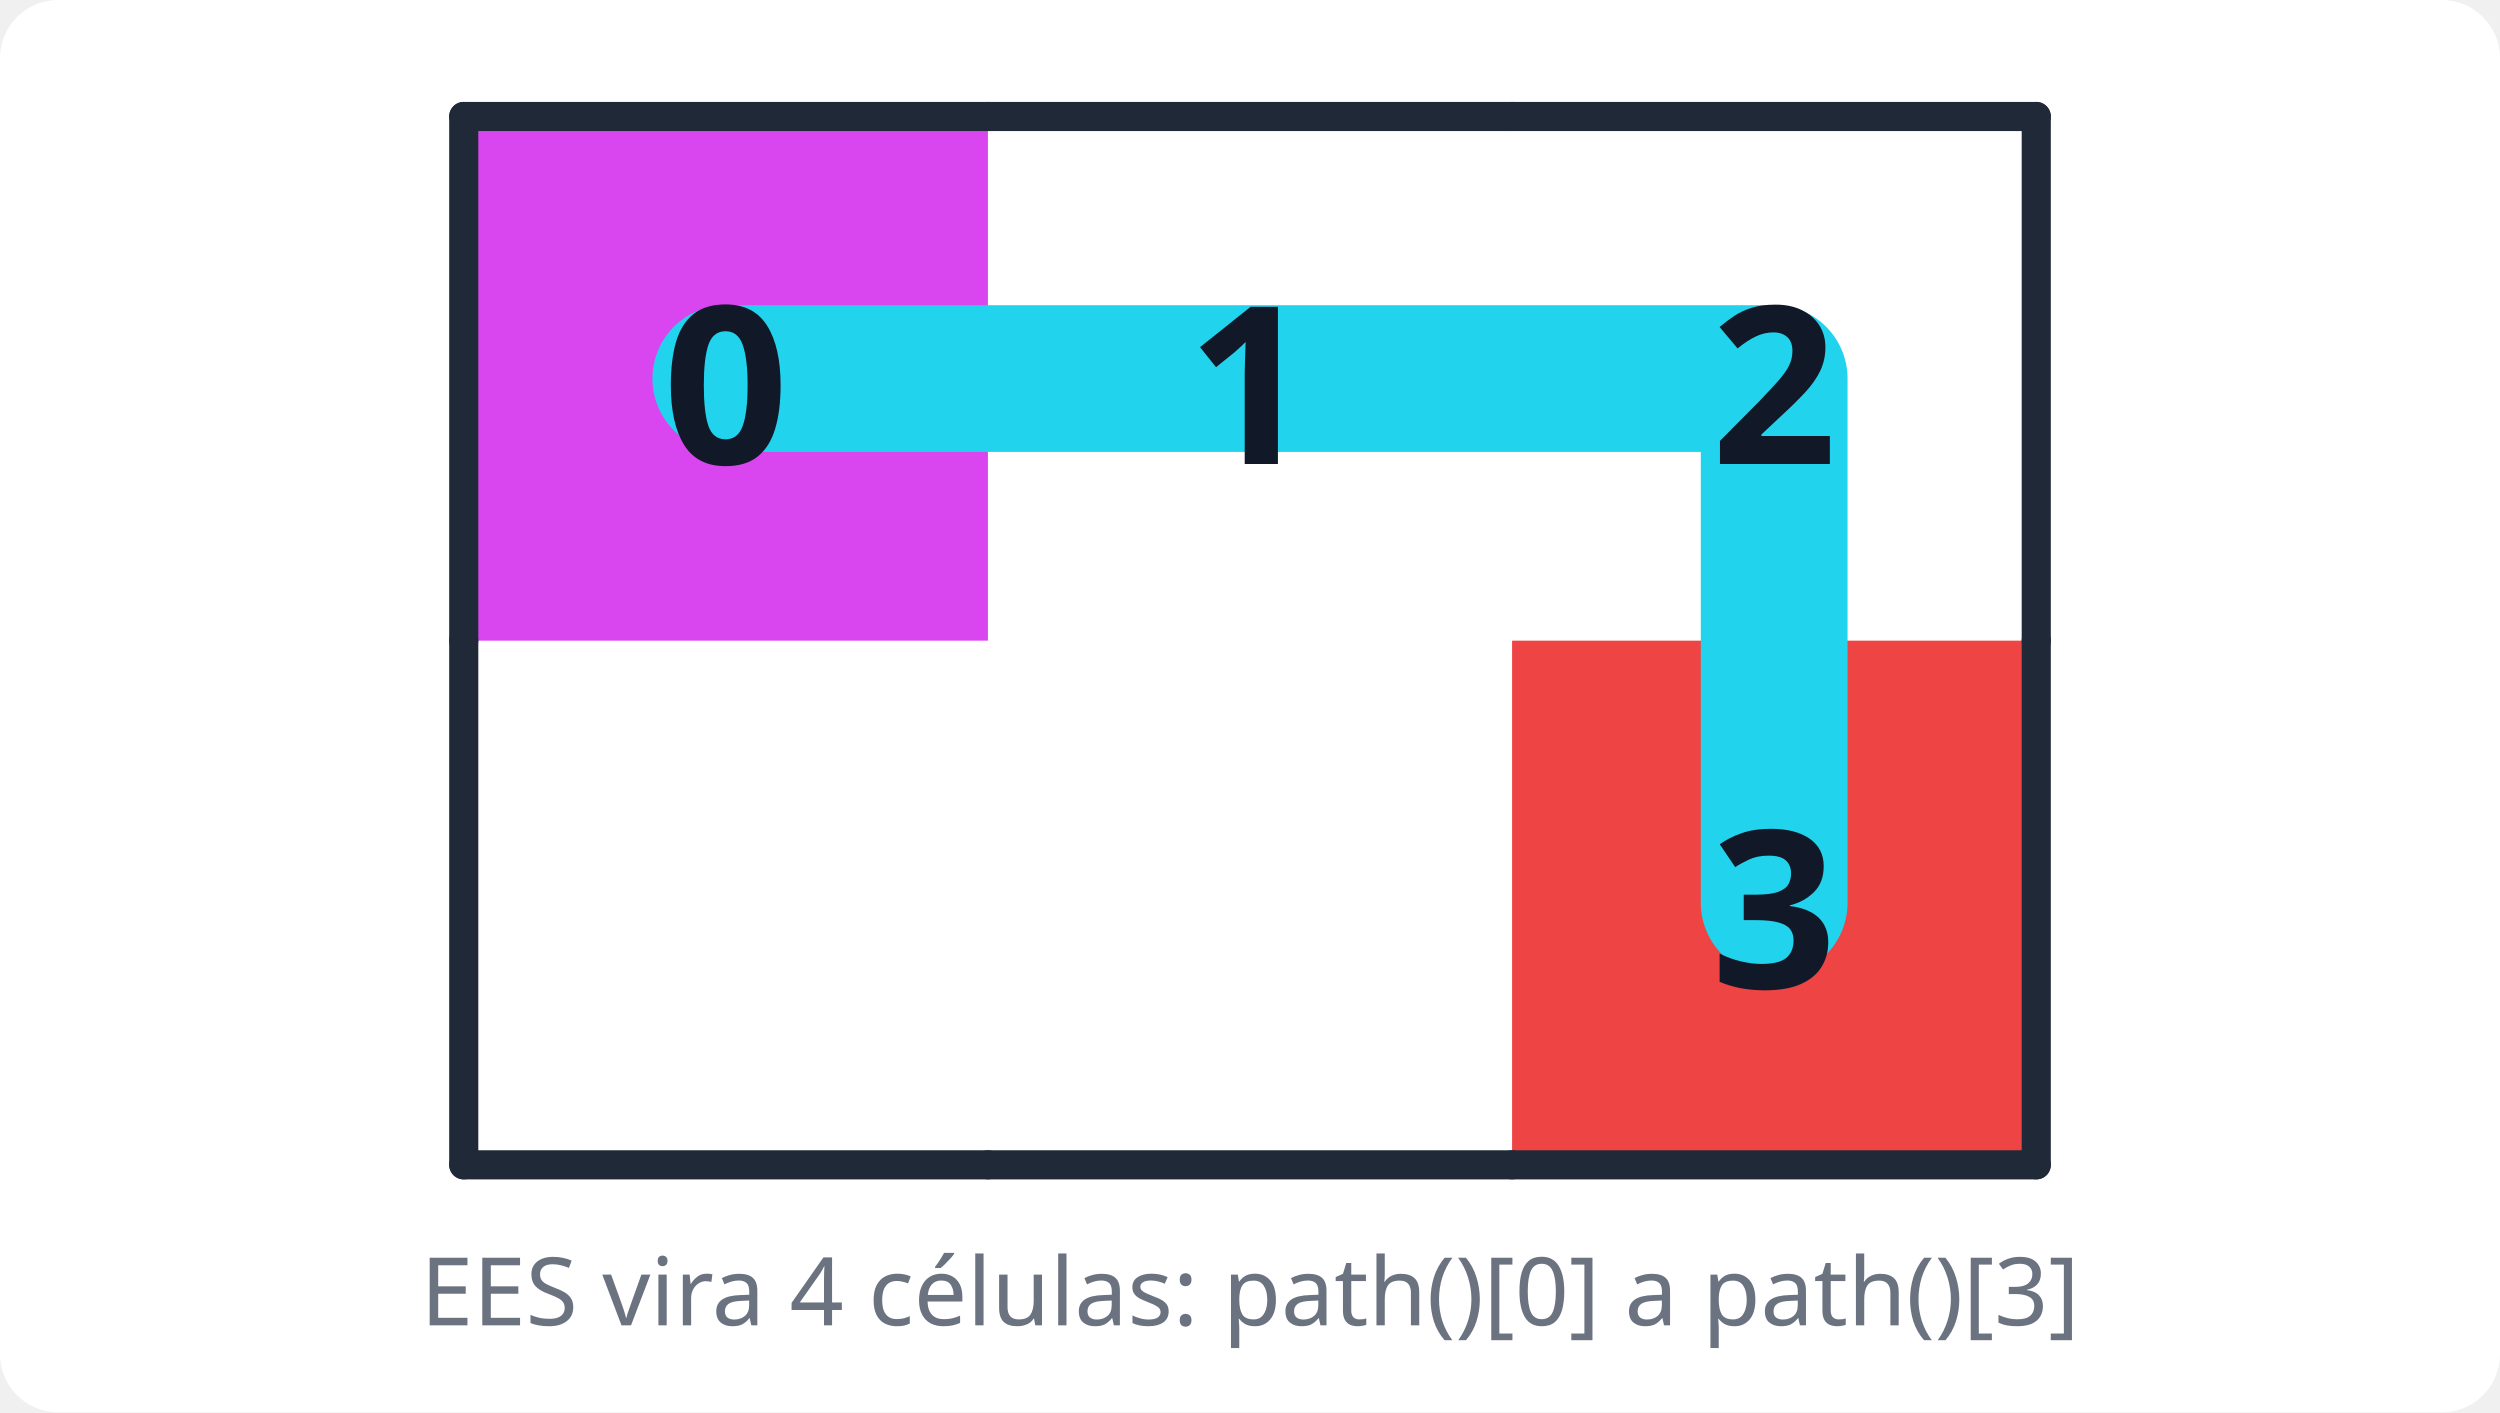
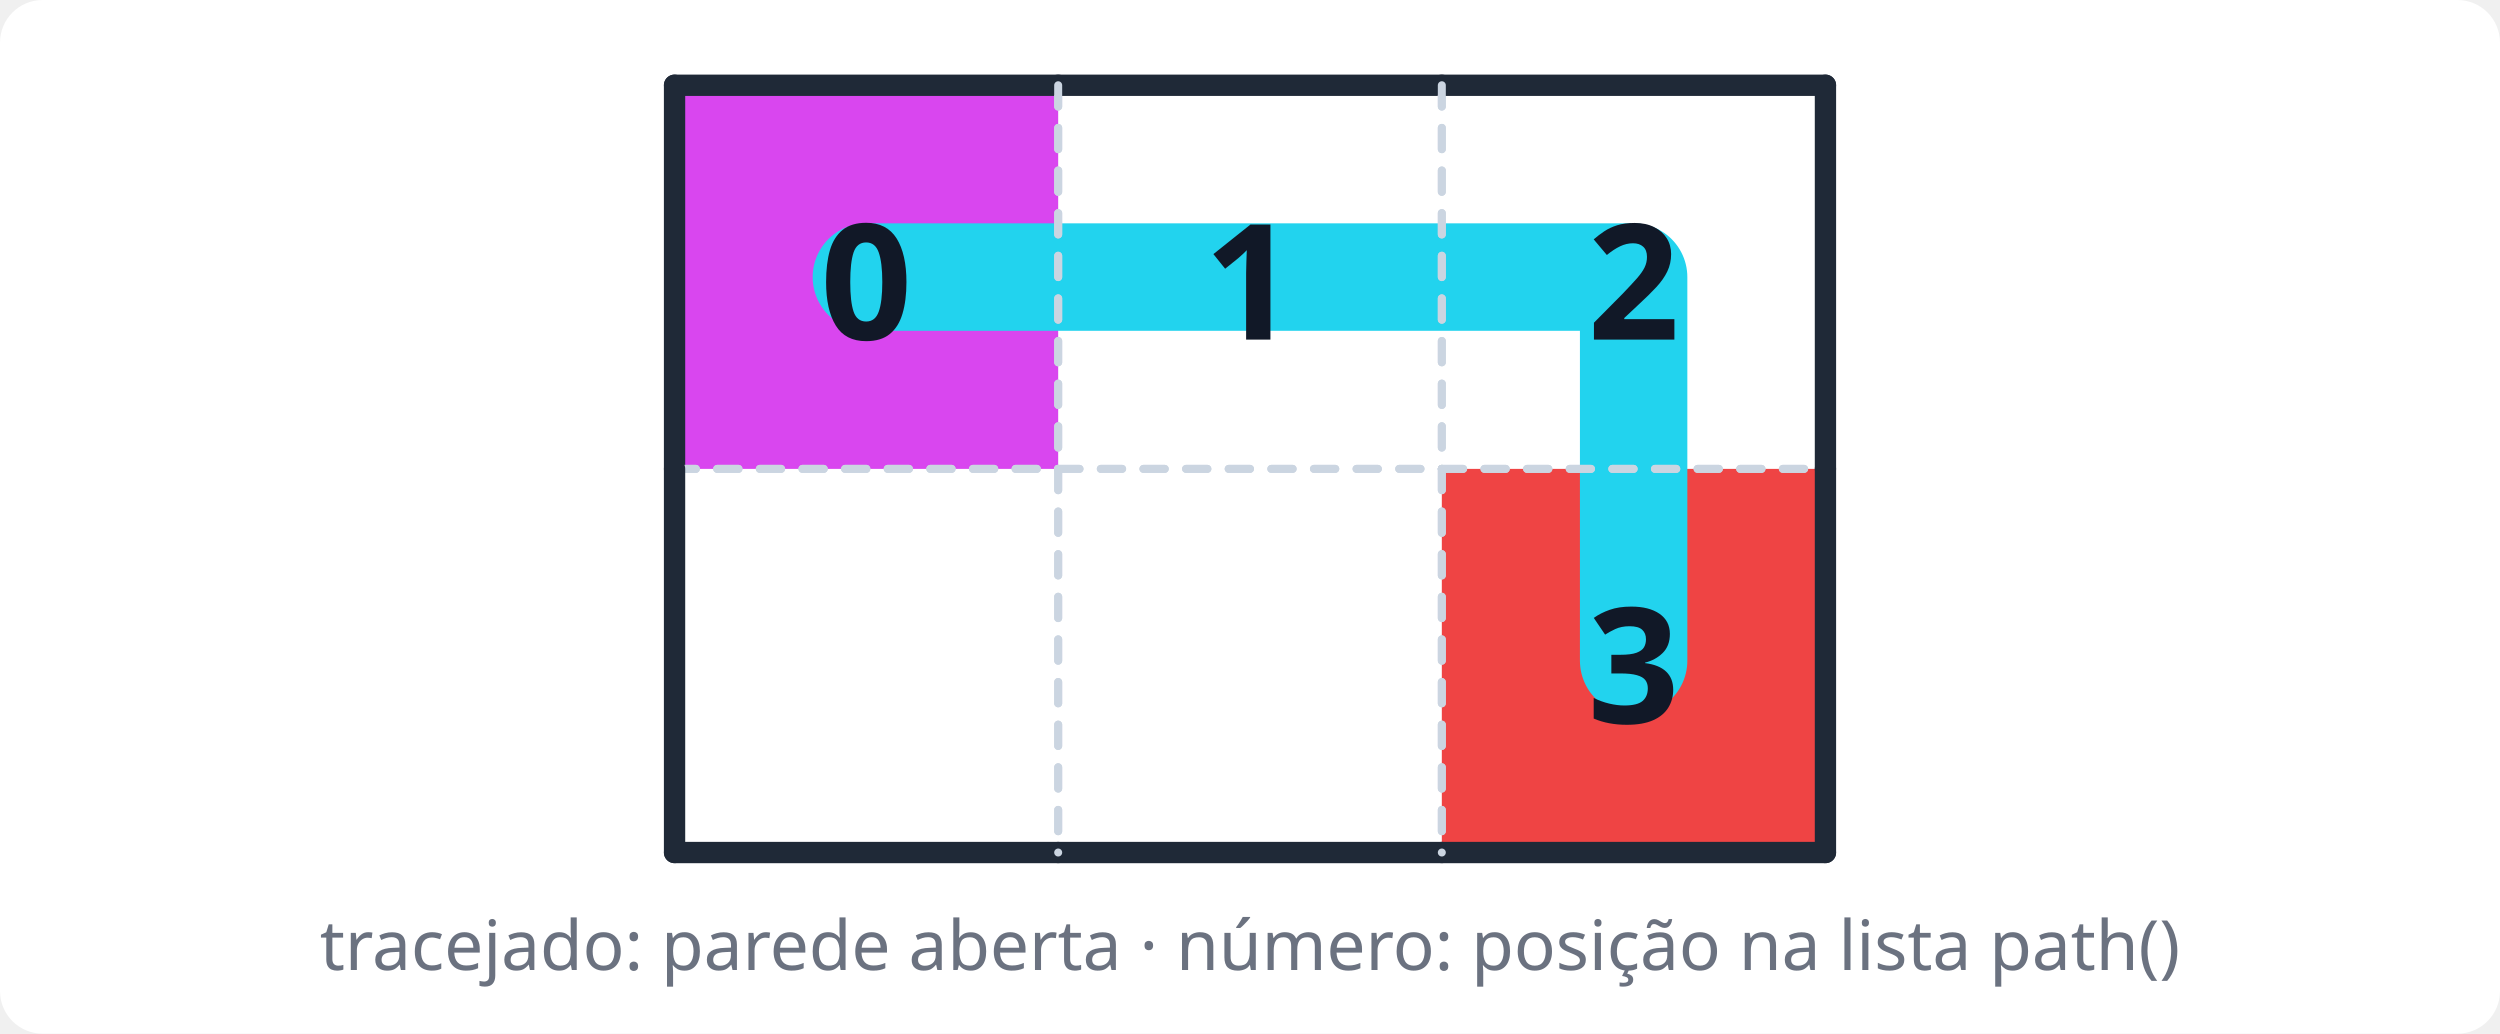
- <svg xmlns="http://www.w3.org/2000/svg" width="343.4" height="194" viewBox="0 0 343.4 194">
-   <rect width="343.4" height="194" fill="#ffffff" rx="8" />
-   <rect x="63.7" y="16" width="72" height="72" fill="#d946ef" />
-   <rect x="207.7" y="88" width="72" height="72" fill="#ef4444" />
-   <polyline points="99.7,52 171.7,52 243.7,52 243.7,124" fill="none" stroke="#22d3ee" stroke-width="20.16" stroke-linecap="round" stroke-linejoin="round" />
-   <line x1="63.7" y1="16" x2="135.7" y2="16" stroke="#1f2937" stroke-width="4" stroke-linecap="round" />
-   <line x1="63.7" y1="16" x2="63.7" y2="88" stroke="#1f2937" stroke-width="4" stroke-linecap="round" />
-   <line x1="135.7" y1="16" x2="207.7" y2="16" stroke="#1f2937" stroke-width="4" stroke-linecap="round" />
-   <line x1="207.7" y1="16" x2="279.7" y2="16" stroke="#1f2937" stroke-width="4" stroke-linecap="round" />
-   <line x1="279.7" y1="16" x2="279.7" y2="88" stroke="#1f2937" stroke-width="4" stroke-linecap="round" />
-   <line x1="63.7" y1="160" x2="135.7" y2="160" stroke="#1f2937" stroke-width="4" stroke-linecap="round" />
-   <line x1="63.7" y1="88" x2="63.7" y2="160" stroke="#1f2937" stroke-width="4" stroke-linecap="round" />
-   <line x1="135.7" y1="160" x2="207.7" y2="160" stroke="#1f2937" stroke-width="4" stroke-linecap="round" />
-   <line x1="279.7" y1="88" x2="279.7" y2="160" stroke="#1f2937" stroke-width="4" stroke-linecap="round" />
-   <line x1="207.7" y1="160" x2="279.7" y2="160" stroke="#1f2937" stroke-width="4" stroke-linecap="round" />
-   <text x="99.7" y="52" font-family="ui-sans-serif, system-ui, sans-serif" font-size="30.24" font-weight="bold" fill="#111827" text-anchor="middle" dominant-baseline="central">0</text>
-   <text x="171.7" y="52" font-family="ui-sans-serif, system-ui, sans-serif" font-size="30.24" font-weight="bold" fill="#111827" text-anchor="middle" dominant-baseline="central">1</text>
-   <text x="243.7" y="52" font-family="ui-sans-serif, system-ui, sans-serif" font-size="30.24" font-weight="bold" fill="#111827" text-anchor="middle" dominant-baseline="central">2</text>
-   <text x="243.7" y="124" font-family="ui-sans-serif, system-ui, sans-serif" font-size="30.24" font-weight="bold" fill="#111827" text-anchor="middle" dominant-baseline="central">3</text>
-   <text x="171.7" y="177" font-family="ui-sans-serif, system-ui, sans-serif" font-size="13" font-weight="normal" fill="#6b7280" text-anchor="middle" dominant-baseline="central">EES vira 4 células: path()[0] a path()[3]</text>
+ <svg xmlns="http://www.w3.org/2000/svg" width="469.2" height="194" viewBox="0 0 469.2 194">
+   <rect width="469.2" height="194" fill="#ffffff" rx="8" />
+   <rect x="126.6" y="16" width="72" height="72" fill="#d946ef" />
+   <rect x="270.6" y="88" width="72" height="72" fill="#ef4444" />
+   <polyline points="162.6,52 234.6,52 306.6,52 306.6,124" fill="none" stroke="#22d3ee" stroke-width="20.16" stroke-linecap="round" stroke-linejoin="round" />
+   <line x1="126.6" y1="16" x2="198.6" y2="16" stroke="#1f2937" stroke-width="4" stroke-linecap="round" />
+   <line x1="198.6" y1="16" x2="198.6" y2="88" stroke="#cbd5e1" stroke-width="1.5" stroke-linecap="round" stroke-dasharray="4 4" />
+   <line x1="126.6" y1="88" x2="198.6" y2="88" stroke="#cbd5e1" stroke-width="1.5" stroke-linecap="round" stroke-dasharray="4 4" />
+   <line x1="126.6" y1="16" x2="126.6" y2="88" stroke="#1f2937" stroke-width="4" stroke-linecap="round" />
+   <line x1="198.6" y1="16" x2="270.6" y2="16" stroke="#1f2937" stroke-width="4" stroke-linecap="round" />
+   <line x1="270.6" y1="16" x2="270.6" y2="88" stroke="#cbd5e1" stroke-width="1.5" stroke-linecap="round" stroke-dasharray="4 4" />
+   <line x1="198.6" y1="88" x2="270.6" y2="88" stroke="#cbd5e1" stroke-width="1.5" stroke-linecap="round" stroke-dasharray="4 4" />
+   <line x1="198.6" y1="16" x2="198.6" y2="88" stroke="#cbd5e1" stroke-width="1.5" stroke-linecap="round" stroke-dasharray="4 4" />
+   <line x1="270.6" y1="16" x2="342.6" y2="16" stroke="#1f2937" stroke-width="4" stroke-linecap="round" />
+   <line x1="342.6" y1="16" x2="342.6" y2="88" stroke="#1f2937" stroke-width="4" stroke-linecap="round" />
+   <line x1="270.6" y1="88" x2="342.6" y2="88" stroke="#cbd5e1" stroke-width="1.5" stroke-linecap="round" stroke-dasharray="4 4" />
+   <line x1="270.6" y1="16" x2="270.6" y2="88" stroke="#cbd5e1" stroke-width="1.5" stroke-linecap="round" stroke-dasharray="4 4" />
+   <line x1="126.6" y1="88" x2="198.6" y2="88" stroke="#cbd5e1" stroke-width="1.5" stroke-linecap="round" stroke-dasharray="4 4" />
+   <line x1="198.6" y1="88" x2="198.6" y2="160" stroke="#cbd5e1" stroke-width="1.5" stroke-linecap="round" stroke-dasharray="4 4" />
+   <line x1="126.6" y1="160" x2="198.6" y2="160" stroke="#1f2937" stroke-width="4" stroke-linecap="round" />
+   <line x1="126.6" y1="88" x2="126.6" y2="160" stroke="#1f2937" stroke-width="4" stroke-linecap="round" />
+   <line x1="198.6" y1="88" x2="270.6" y2="88" stroke="#cbd5e1" stroke-width="1.5" stroke-linecap="round" stroke-dasharray="4 4" />
+   <line x1="270.6" y1="88" x2="270.6" y2="160" stroke="#cbd5e1" stroke-width="1.5" stroke-linecap="round" stroke-dasharray="4 4" />
+   <line x1="198.6" y1="160" x2="270.6" y2="160" stroke="#1f2937" stroke-width="4" stroke-linecap="round" />
+   <line x1="198.6" y1="88" x2="198.6" y2="160" stroke="#cbd5e1" stroke-width="1.5" stroke-linecap="round" stroke-dasharray="4 4" />
+   <line x1="270.6" y1="88" x2="342.6" y2="88" stroke="#cbd5e1" stroke-width="1.5" stroke-linecap="round" stroke-dasharray="4 4" />
+   <line x1="342.6" y1="88" x2="342.6" y2="160" stroke="#1f2937" stroke-width="4" stroke-linecap="round" />
+   <line x1="270.6" y1="160" x2="342.6" y2="160" stroke="#1f2937" stroke-width="4" stroke-linecap="round" />
+   <line x1="270.6" y1="88" x2="270.6" y2="160" stroke="#cbd5e1" stroke-width="1.5" stroke-linecap="round" stroke-dasharray="4 4" />
+   <text x="162.6" y="52" font-family="ui-sans-serif, system-ui, sans-serif" font-size="30.24" font-weight="bold" fill="#111827" text-anchor="middle" dominant-baseline="central">0</text>
+   <text x="234.6" y="52" font-family="ui-sans-serif, system-ui, sans-serif" font-size="30.24" font-weight="bold" fill="#111827" text-anchor="middle" dominant-baseline="central">1</text>
+   <text x="306.6" y="52" font-family="ui-sans-serif, system-ui, sans-serif" font-size="30.24" font-weight="bold" fill="#111827" text-anchor="middle" dominant-baseline="central">2</text>
+   <text x="306.6" y="124" font-family="ui-sans-serif, system-ui, sans-serif" font-size="30.24" font-weight="bold" fill="#111827" text-anchor="middle" dominant-baseline="central">3</text>
+   <text x="234.6" y="177" font-family="ui-sans-serif, system-ui, sans-serif" font-size="13" font-weight="normal" fill="#6b7280" text-anchor="middle" dominant-baseline="central">tracejado: parede aberta · número: posição na lista path()</text>
</svg>
